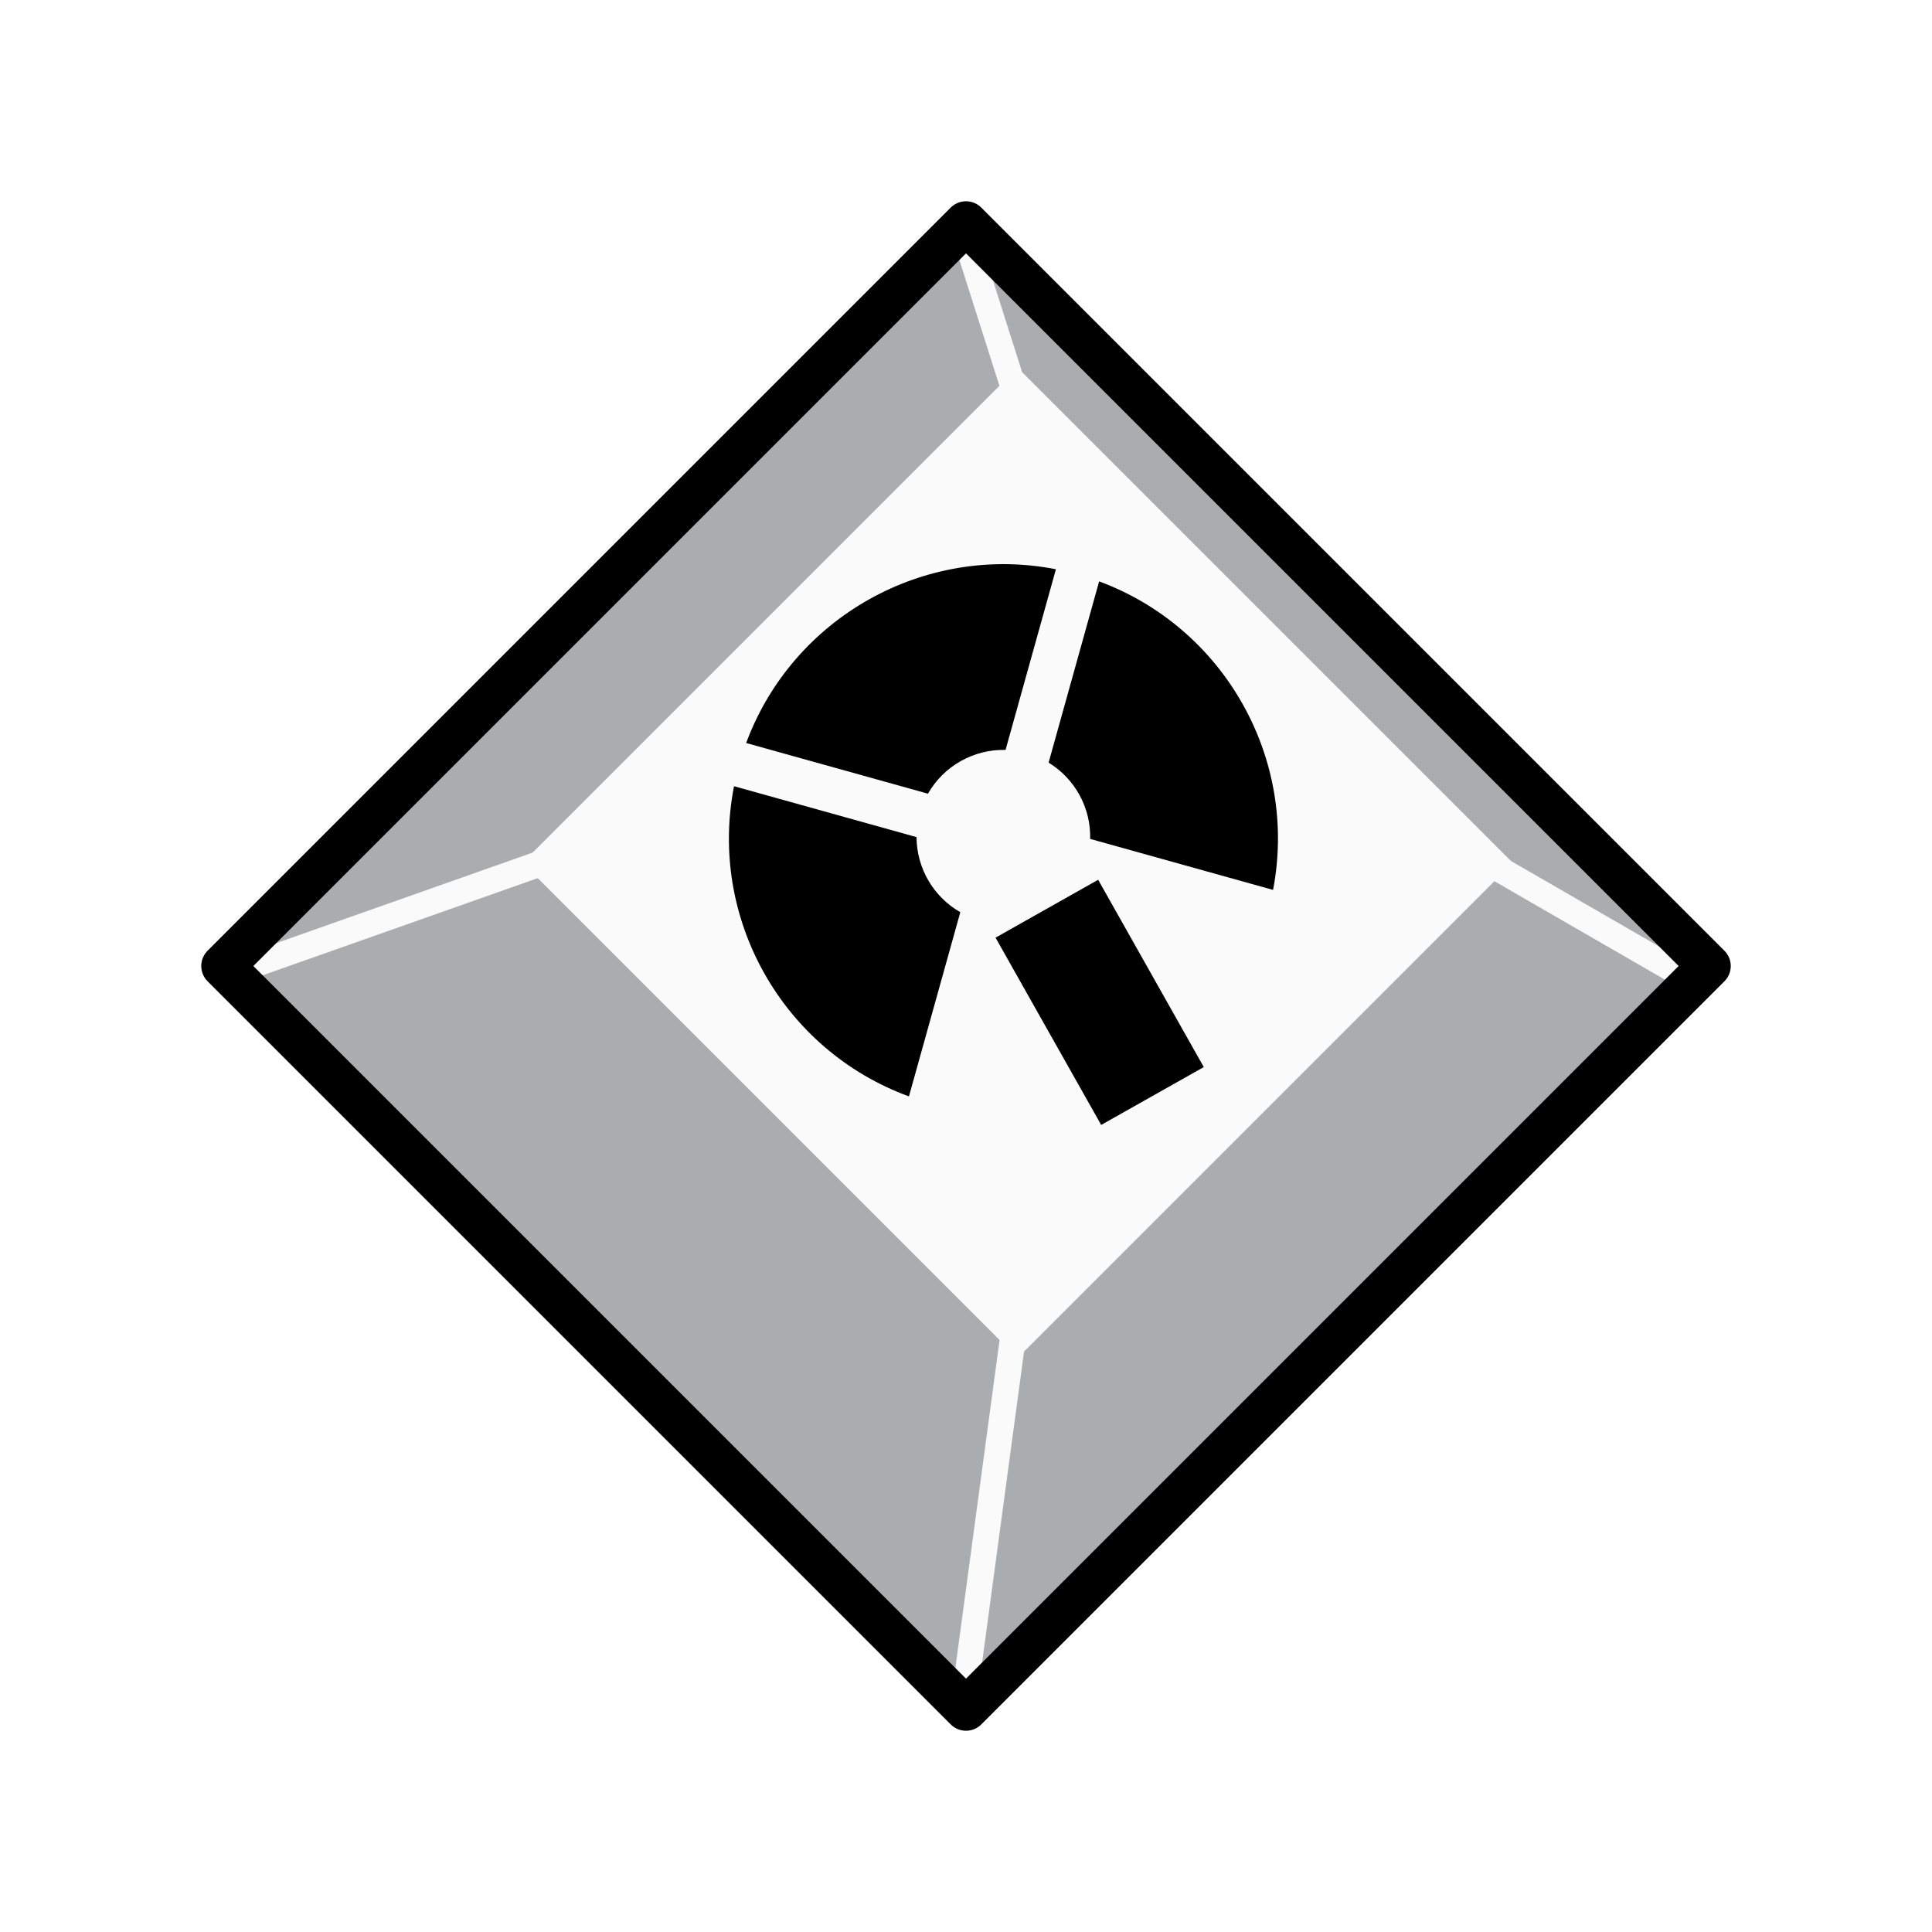
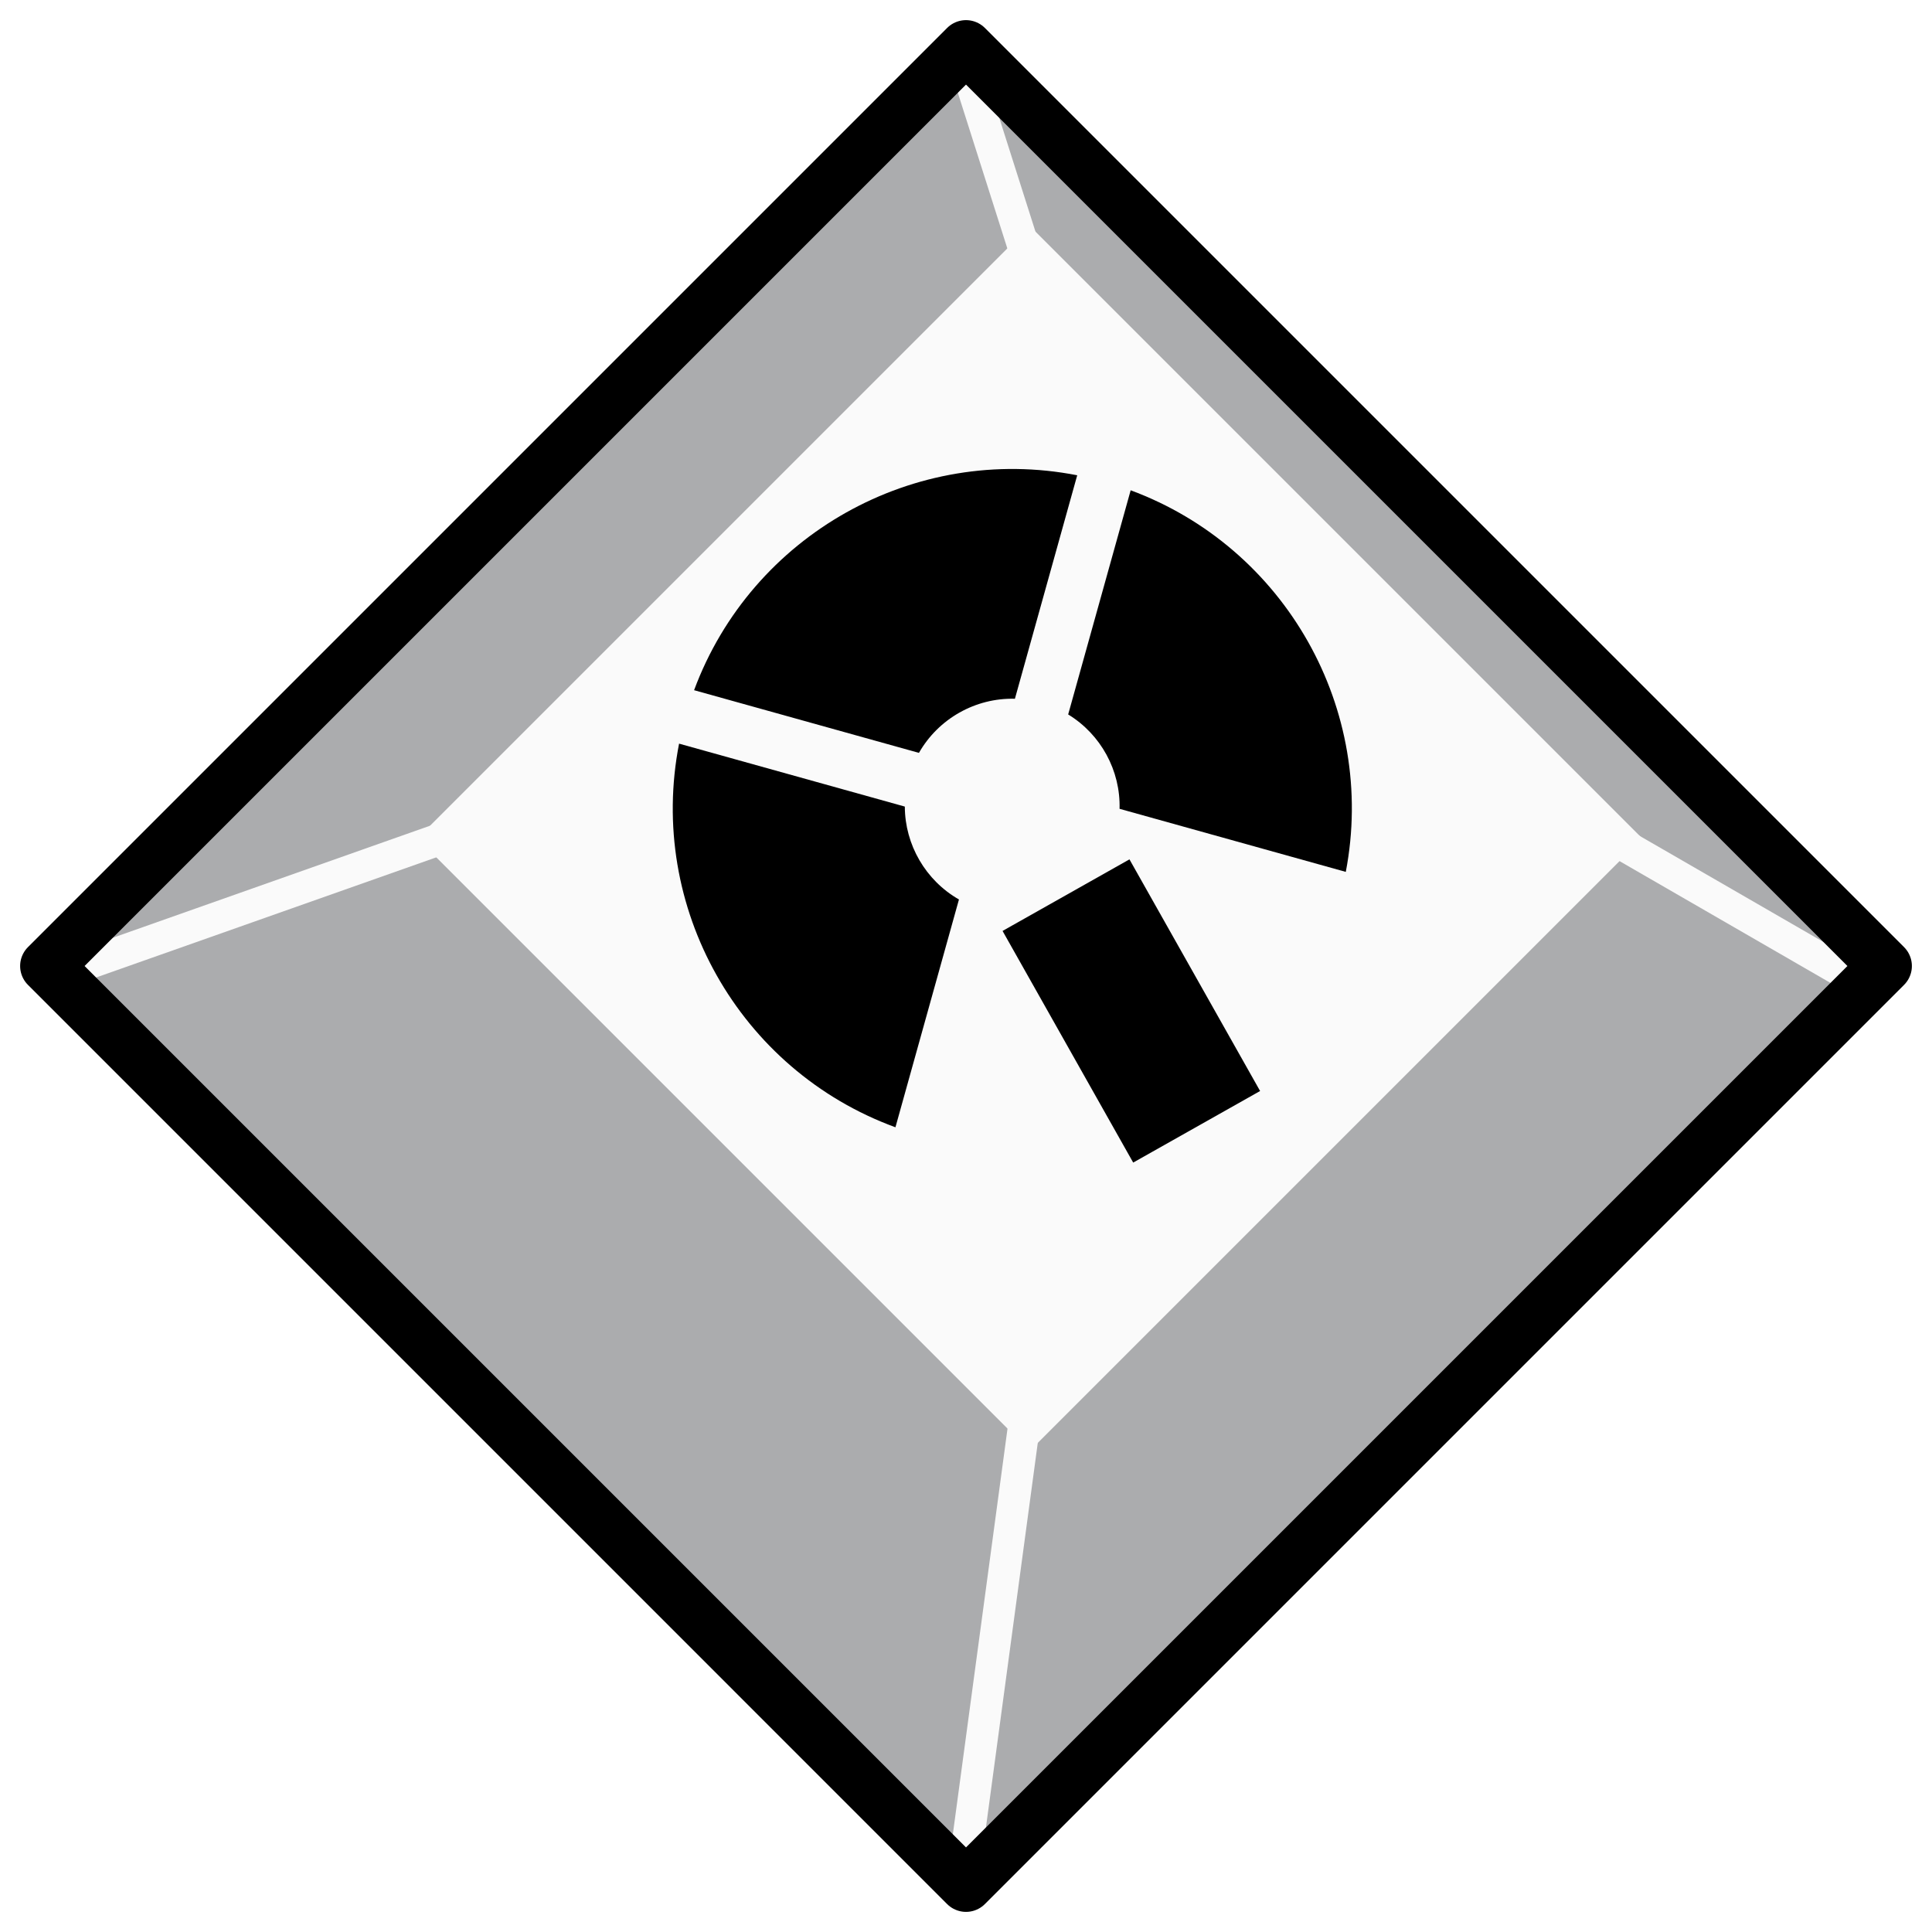
<svg xmlns="http://www.w3.org/2000/svg" id="svg7384" style="enable-background:new" height="24" width="24" version="1.1">
  <defs id="defs7386" />
  <style id="style4594" type="text/css">
	.st0{display:none;}
	.st1{display:inline;}
	.st2{fill:#303F9F;}
	.st3{fill:#3F51B5;}
	.st4{fill:#448AFF;}
	.st5{fill:#FF5722;}
</style>
-   <rect id="rect3465" style="fill:#427bc3;stroke-width:0.543" ry="0" height="0" width="3.098" y="17.225" x="-26.99" transform="scale(-1,1)" />
-   <g id="g4546" transform="matrix(0.3203714,0,0,0.3203714,1.748114,1.748114)">
+   <rect id="rect3465" style="fill:#427bc3;stroke-width:0.672" ry="0" height="0" width="3.832" y="17.169" x="-31.833" transform="scale(-1,1)" />
+   <g id="g4546" transform="matrix(0.3962489,0,0,0.3962489,-0.6799643,-0.6799643)">
    <rect transform="rotate(45)" y="-20.86" x="24.395" height="41.719" width="41.719" id="rect4510-6" style="opacity:1;fill:#abacae;fill-opacity:1;stroke:none;stroke-width:1.714;stroke-linecap:round;stroke-linejoin:round;stroke-miterlimit:4;stroke-dasharray:none;stroke-opacity:1;paint-order:normal;enable-background:new" />
    <g id="g4779">
      <g id="g4765">
        <rect transform="rotate(45)" y="-17.819" x="30.264" height="27.153" width="27.153" id="rect4510-3" style="opacity:1;fill:#fafafa;fill-opacity:1;stroke:none;stroke-width:1.116;stroke-linecap:round;stroke-linejoin:round;stroke-miterlimit:4;stroke-dasharray:none;stroke-opacity:1;paint-order:normal;enable-background:new" />
        <path id="path4738" d="M 3.894,32.125 15.927,27.875" style="fill:none;stroke:#fafafa;stroke-width:1px;stroke-linecap:round;stroke-linejoin:miter;stroke-opacity:1;paint-order:normal" />
        <path id="path4738-3" d="M 32,59.901 33.882,45.938" style="fill:none;stroke:#fafafa;stroke-width:1px;stroke-linecap:round;stroke-linejoin:miter;stroke-opacity:1;paint-order:normal;enable-background:new" />
        <path id="path4738-5" d="m 51.696,27.677 7.993,4.615" style="fill:none;stroke:#fafafa;stroke-width:1px;stroke-linecap:round;stroke-linejoin:miter;stroke-opacity:1;paint-order:normal;enable-background:new" />
      </g>
      <path style="fill:none;stroke:#fafafa;stroke-width:1px;stroke-linecap:round;stroke-linejoin:miter;stroke-opacity:1;paint-order:normal;enable-background:new" d="m 31.932,3.566 2.014,6.333" id="path4738-6" />
    </g>
    <rect transform="rotate(45)" y="-20.376" x="24.879" height="40.752" width="40.752" id="rect4510" style="opacity:1;fill:none;fill-opacity:1;stroke:#000000;stroke-width:1.674;stroke-linecap:round;stroke-linejoin:round;stroke-miterlimit:4;stroke-dasharray:none;stroke-opacity:1;paint-order:normal" />
    <g transform="matrix(0.03087631,0.00860809,-0.00860809,0.03087631,52.6847,29.81147)" style="fill:#000000" id="g4681">
      <g style="fill:#000000" id="g4612" transform="translate(-931.9856,-252.4564)">
        <g style="display:none;fill:#000000" class="st0" id="g4598">
          <path style="display:inline;fill:#000000" class="st1" d="m 431.3,357.4 c -9.9,35 -37.4,62.5 -72.4,72.4 v 232 C 520.5,648.4 649.2,519.2 662,357.4 Z" id="path4596" />
        </g>
        <g style="fill:#000000" id="g4602">
          <path style="fill:#000000" class="st2" d="M 229.2,357.4 H 0 C 12.8,519.7 142.3,649.2 304.6,662 V 430.7 c -36.4,-9.2 -65.2,-37.3 -75.4,-73.3 z" id="path4600" />
        </g>
        <g style="fill:#000000" id="g4606">
          <path style="fill:#000000" class="st3" d="M 304.6,226.9 V 0 C 142.8,12.8 13.6,141.5 0.1,303.1 h 228.3 c 9.4,-37.4 38.8,-66.8 76.2,-76.2 z" id="path4604" />
        </g>
        <g style="fill:#000000" id="g4610">
          <path style="fill:#000000" class="st4" d="M 432.1,303.1 H 661.8 C 648.5,142 520,13.5 358.9,0.1 v 227.6 c 36,10.2 64.1,39 73.2,75.4 z" id="path4608" />
        </g>
      </g>
      <g style="fill:#000000" id="g4616" transform="translate(-931.9856,-252.4564)">
        <rect style="fill:#000000" x="425" y="360.4" transform="matrix(0.7071,-0.7071,0.7071,0.7071,-201.4142,494.5681)" class="st5" width="142.5" height="260.1" id="rect4614" />
      </g>
    </g>
  </g>
</svg>
